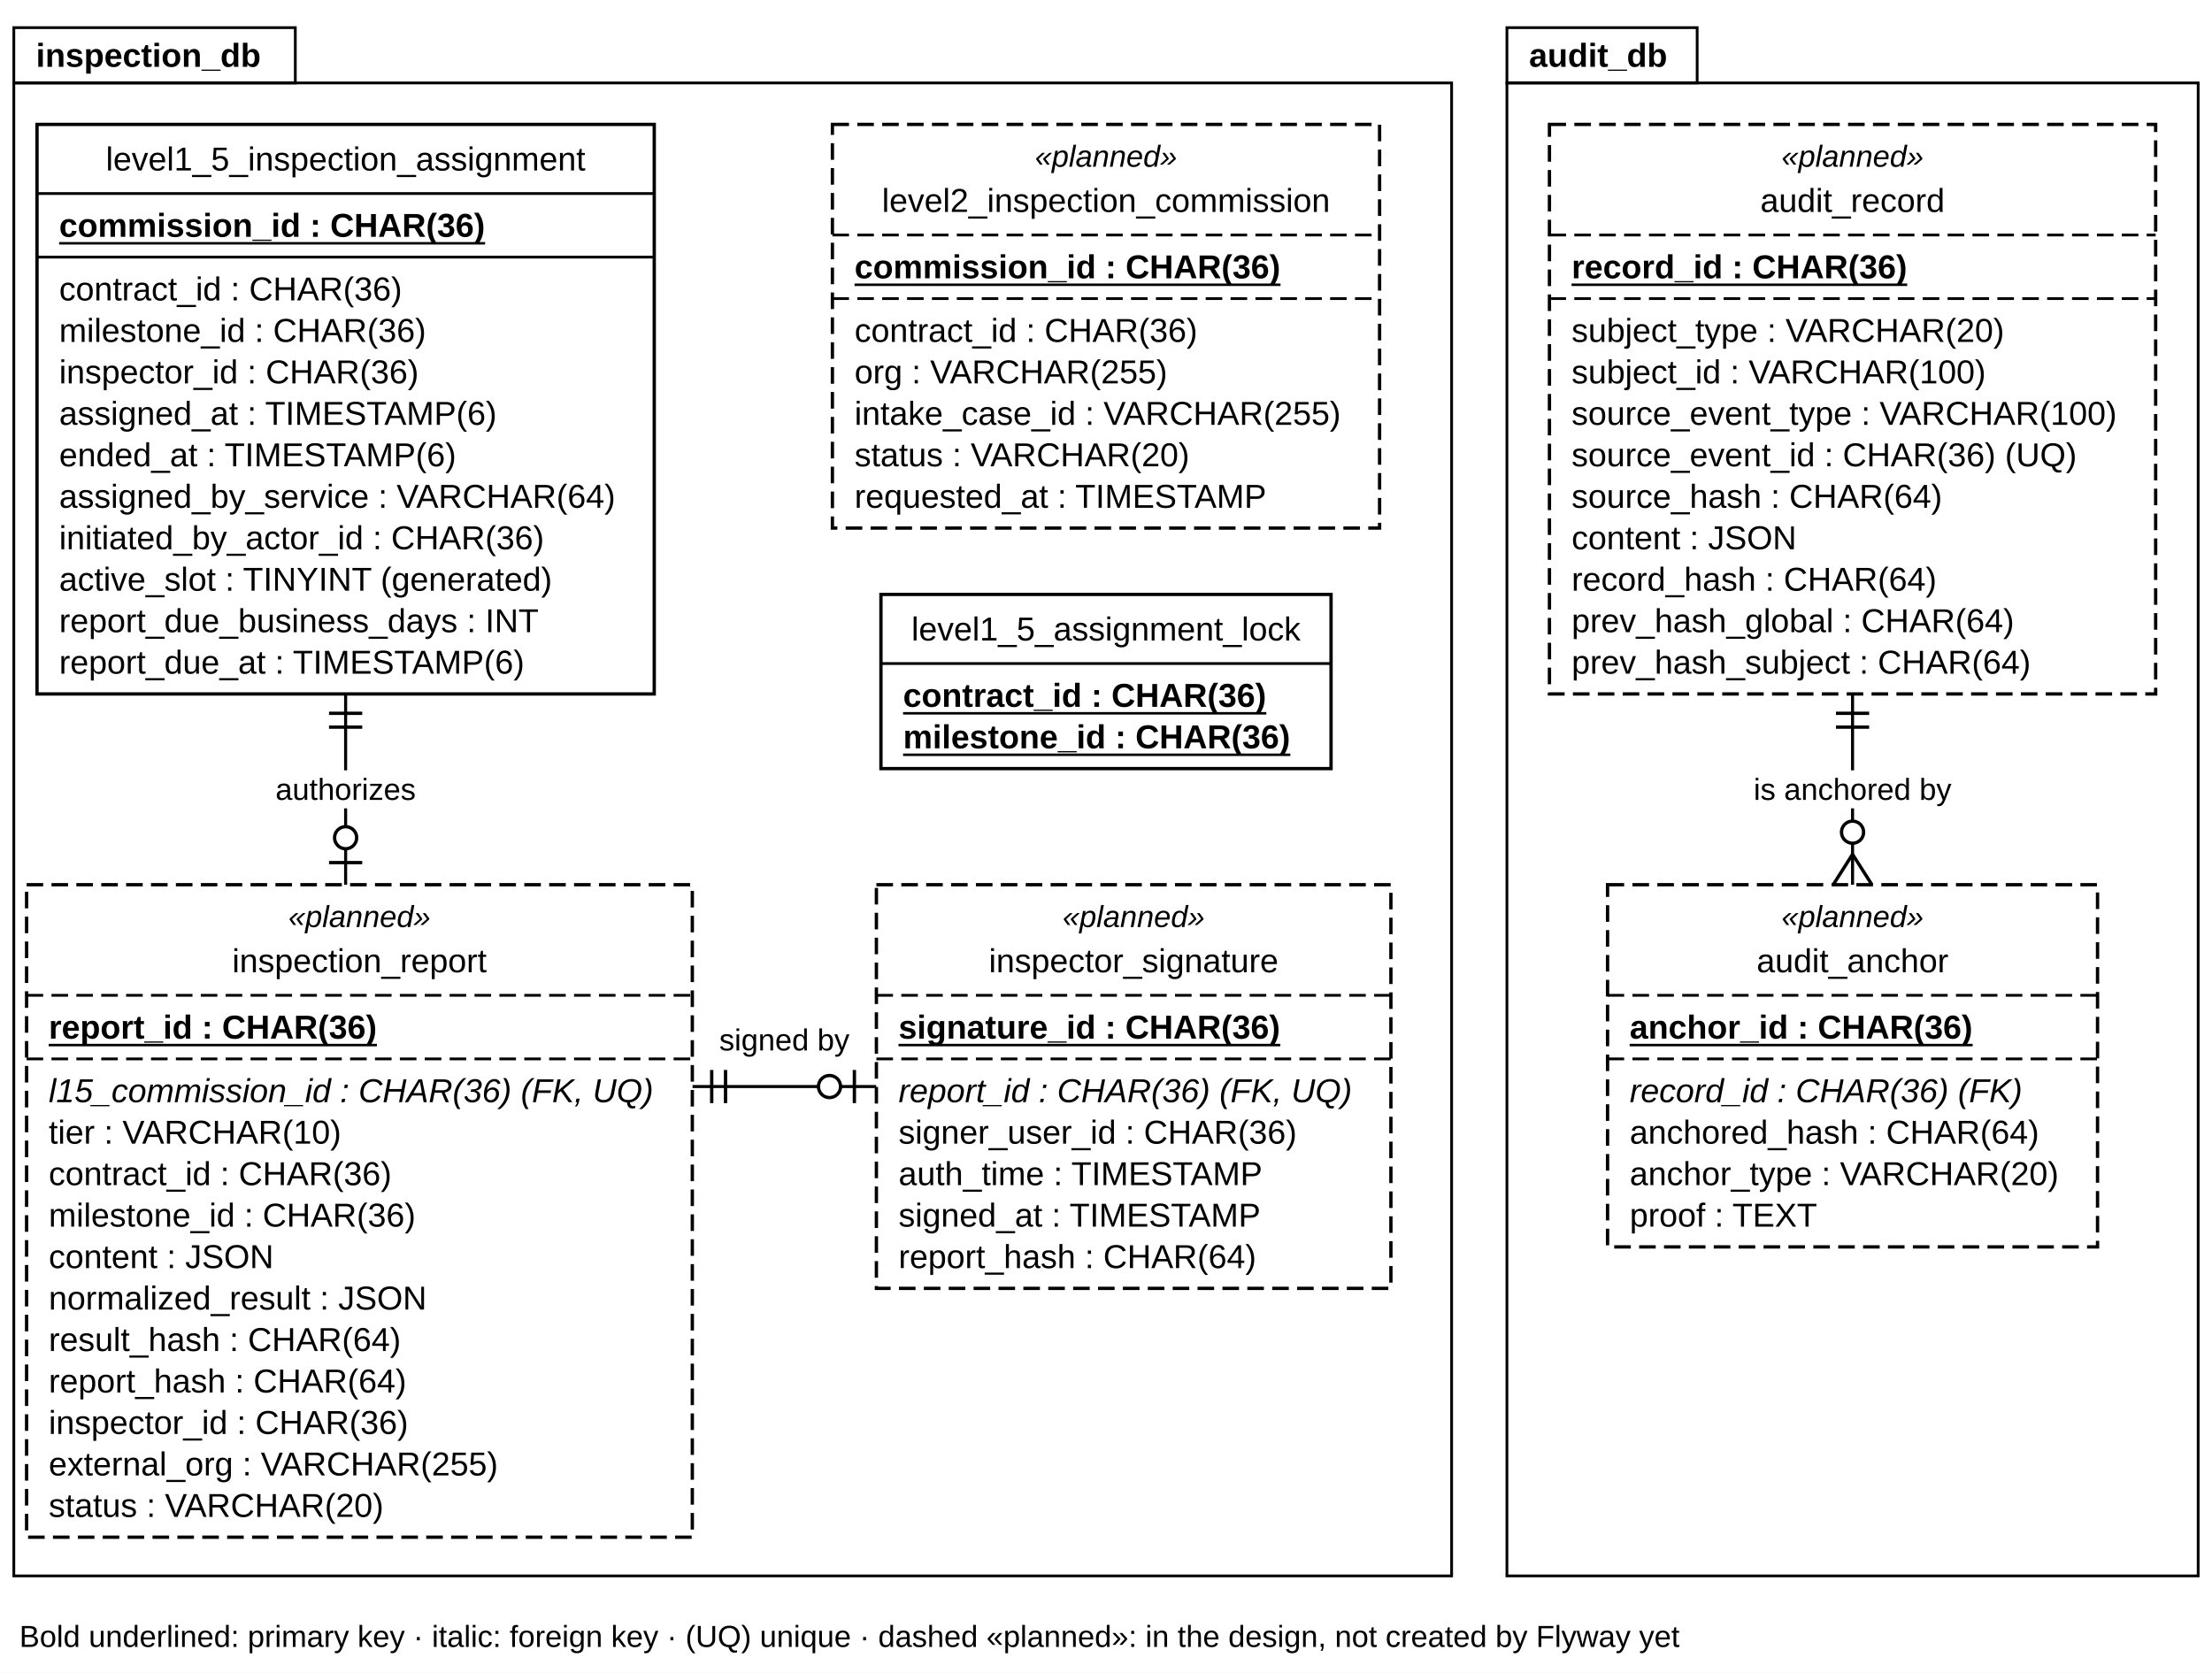
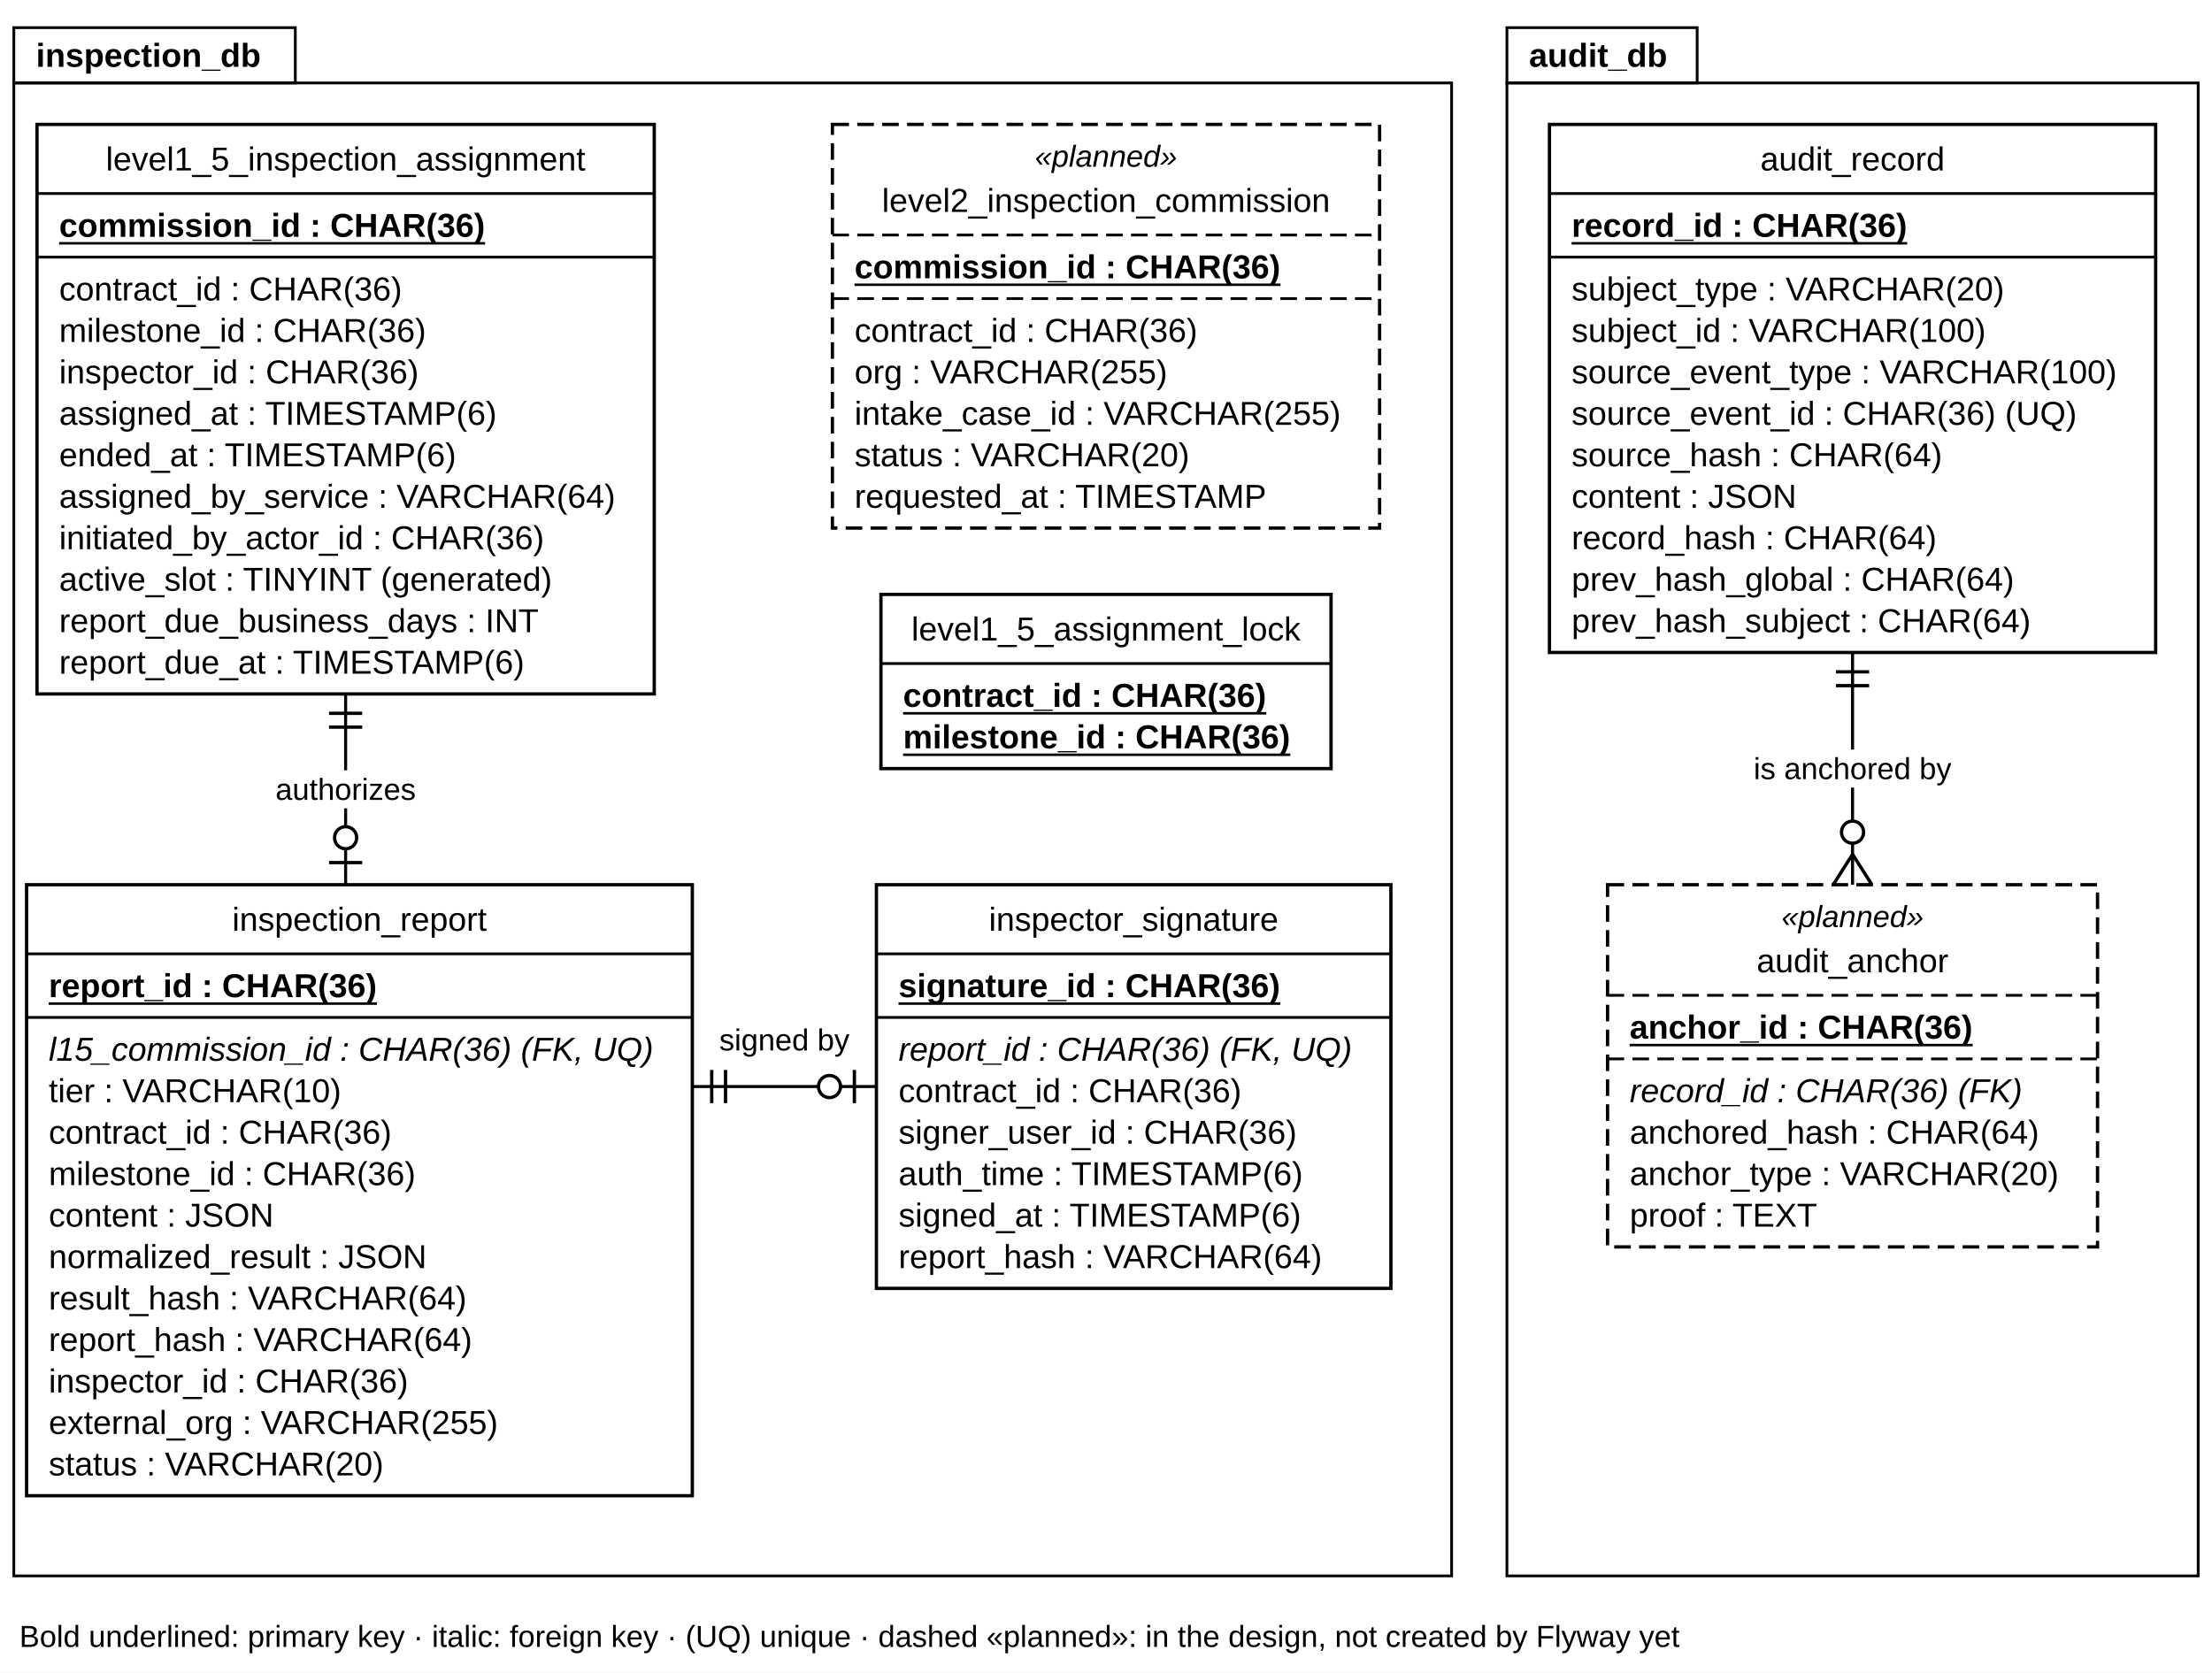
<svg xmlns="http://www.w3.org/2000/svg" width="800" height="605" viewBox="0 0 800 605" font-family="Arial" font-size="12">
  <defs>
    <marker id="open" viewBox="0 0 12 12" refX="11" refY="6" markerWidth="12" markerHeight="12" markerUnits="userSpaceOnUse" orient="auto">
      <path d="M1,1 L11,6 L1,11" fill="none" stroke="black" stroke-width="1.2" />
    </marker>
    <marker id="tri" viewBox="0 0 14 14" refX="13" refY="7" markerWidth="14" markerHeight="14" markerUnits="userSpaceOnUse" orient="auto">
      <path d="M1,1 L13,7 L1,13 Z" fill="white" stroke="black" />
    </marker>
    <marker id="dia" viewBox="0 0 18 10" refX="1" refY="5" markerWidth="18" markerHeight="10" markerUnits="userSpaceOnUse" orient="auto">
      <path d="M1,5 L9,1 L17,5 L9,9 Z" fill="black" />
    </marker>
  </defs>
  <rect x="0" y="0" width="800" height="605" fill="white" />
  <path d="M125.0,251.0 L125.0,320.0" fill="none" stroke="black" stroke-width="1.1" />
  <line x1="131.0" y1="258.0" x2="119.0" y2="258.0" stroke="black" stroke-width="1.2" />
  <line x1="131.0" y1="263.0" x2="119.0" y2="263.0" stroke="black" stroke-width="1.2" />
  <line x1="119.0" y1="312.0" x2="131.0" y2="312.0" stroke="black" stroke-width="1.2" />
  <circle cx="125.0" cy="303.0" r="4" fill="white" stroke="black" stroke-width="1.2" />
  <rect x="97.625" y="278.625" width="54.75" height="13.75" fill="white" />
  <text text-anchor="start" dominant-baseline="central" font-size="11">
    <tspan x="99.625" y="285.5">authorizes</tspan>
  </text>
  <path d="M250.385,393.0 L316.963,393.0" fill="none" stroke="black" stroke-width="1.1" />
  <line x1="257.4" y1="387.0" x2="257.4" y2="399.0" stroke="black" stroke-width="1.2" />
  <line x1="262.4" y1="387.0" x2="262.4" y2="399.0" stroke="black" stroke-width="1.2" />
  <line x1="309.0" y1="399.0" x2="309.0" y2="387.0" stroke="black" stroke-width="1.2" />
  <circle cx="300.0" cy="393.0" r="4" fill="white" stroke="black" stroke-width="1.2" />
  <rect x="258.131" y="369.25" width="51.086" height="13.75" fill="white" />
  <text text-anchor="start" dominant-baseline="central" font-size="11">
    <tspan x="260.131" y="376.125">signed by</tspan>
  </text>
-   <path d="M670.0,251.0 L670.0,320.0" fill="none" stroke="black" stroke-width="1.1" />
-   <line x1="676.0" y1="258.0" x2="664.0" y2="258.0" stroke="black" stroke-width="1.2" />
-   <line x1="676.0" y1="263.0" x2="664.0" y2="263.0" stroke="black" stroke-width="1.2" />
+   <path d="M670.0,236.0 L670.0,320.0" fill="none" stroke="black" stroke-width="1.1" />
+   <line x1="676.0" y1="243.0" x2="664.0" y2="243.0" stroke="black" stroke-width="1.2" />
+   <line x1="676.0" y1="248.0" x2="664.0" y2="248.0" stroke="black" stroke-width="1.2" />
  <line x1="670.0" y1="309.0" x2="663.0" y2="320.0" stroke="black" stroke-width="1.2" />
  <line x1="670.0" y1="309.0" x2="677.0" y2="320.0" stroke="black" stroke-width="1.2" />
  <circle cx="670.0" cy="301.0" r="4" fill="white" stroke="black" stroke-width="1.2" />
-   <rect x="632.23" y="278.625" width="75.539" height="13.75" fill="white" />
-   <text text-anchor="start" dominant-baseline="central" font-size="11">
-     <tspan x="634.23" y="285.5">is anchored by</tspan>
+   <rect x="632.23" y="271.125" width="75.539" height="13.75" fill="white" />
+   <text text-anchor="start" dominant-baseline="central" font-size="11">
+     <tspan x="634.23" y="278.0">is anchored by</tspan>
  </text>
  <rect x="5.0" y="10.0" width="101.8" height="20" fill="white" stroke="black" />
  <rect x="5.0" y="30.0" width="520" height="540" fill="none" stroke="black" />
  <text text-anchor="start" dominant-baseline="central" font-size="12" font-weight="bold">
    <tspan x="13.0" y="20.0">inspection_db</tspan>
  </text>
  <rect x="13.383" y="45.0" width="223.234" height="206" fill="white" stroke="black" stroke-width="1.2" />
  <text text-anchor="middle" dominant-baseline="central" font-size="12">
    <tspan x="125" y="57.5">level1_5_inspection_assignment</tspan>
  </text>
  <line x1="13.383" y1="70.0" x2="236.617" y2="70.0" stroke="black" />
  <text text-anchor="start" dominant-baseline="central" font-size="12" font-weight="bold">
    <tspan x="21.383" y="81.5">commission_id : CHAR(36)</tspan>
  </text>
  <line x1="21.383" y1="88.0" x2="175.449" y2="88.0" stroke="black" stroke-width="0.9" />
  <line x1="13.383" y1="93.0" x2="236.617" y2="93.0" stroke="black" />
  <text text-anchor="start" dominant-baseline="central" font-size="12">
    <tspan x="21.383" y="104.5">contract_id : CHAR(36)</tspan>
  </text>
  <text text-anchor="start" dominant-baseline="central" font-size="12">
    <tspan x="21.383" y="119.5">milestone_id : CHAR(36)</tspan>
  </text>
  <text text-anchor="start" dominant-baseline="central" font-size="12">
    <tspan x="21.383" y="134.5">inspector_id : CHAR(36)</tspan>
  </text>
  <text text-anchor="start" dominant-baseline="central" font-size="12">
    <tspan x="21.383" y="149.5">assigned_at : TIMESTAMP(6)</tspan>
  </text>
  <text text-anchor="start" dominant-baseline="central" font-size="12">
    <tspan x="21.383" y="164.5">ended_at : TIMESTAMP(6)</tspan>
  </text>
  <text text-anchor="start" dominant-baseline="central" font-size="12">
    <tspan x="21.383" y="179.5">assigned_by_service : VARCHAR(64)</tspan>
  </text>
  <text text-anchor="start" dominant-baseline="central" font-size="12">
    <tspan x="21.383" y="194.5">initiated_by_actor_id : CHAR(36)</tspan>
  </text>
  <text text-anchor="start" dominant-baseline="central" font-size="12">
    <tspan x="21.383" y="209.5">active_slot : TINYINT (generated)</tspan>
  </text>
  <text text-anchor="start" dominant-baseline="central" font-size="12">
    <tspan x="21.383" y="224.5">report_due_business_days : INT</tspan>
  </text>
  <text text-anchor="start" dominant-baseline="central" font-size="12">
    <tspan x="21.383" y="239.5">report_due_at : TIMESTAMP(6)</tspan>
  </text>
  <rect x="301.051" y="45.0" width="197.898" height="146" fill="white" stroke="black" stroke-width="1.2" stroke-dasharray="6,3" />
  <text text-anchor="middle" dominant-baseline="central" font-size="11" font-style="italic">
    <tspan x="400" y="56.5">«planned»</tspan>
  </text>
  <text text-anchor="middle" dominant-baseline="central" font-size="12">
    <tspan x="400" y="72.5">level2_inspection_commission</tspan>
  </text>
  <line x1="301.051" y1="85.0" x2="498.949" y2="85.0" stroke="black" stroke-dasharray="6,3" />
  <text text-anchor="start" dominant-baseline="central" font-size="12" font-weight="bold">
    <tspan x="309.051" y="96.5">commission_id : CHAR(36)</tspan>
  </text>
  <line x1="309.051" y1="103.0" x2="463.117" y2="103.0" stroke="black" stroke-width="0.9" />
  <line x1="301.051" y1="108.0" x2="498.949" y2="108.0" stroke="black" stroke-dasharray="6,3" />
  <text text-anchor="start" dominant-baseline="central" font-size="12">
    <tspan x="309.051" y="119.5">contract_id : CHAR(36)</tspan>
  </text>
  <text text-anchor="start" dominant-baseline="central" font-size="12">
    <tspan x="309.051" y="134.5">org : VARCHAR(255)</tspan>
  </text>
  <text text-anchor="start" dominant-baseline="central" font-size="12">
    <tspan x="309.051" y="149.5">intake_case_id : VARCHAR(255)</tspan>
  </text>
  <text text-anchor="start" dominant-baseline="central" font-size="12">
    <tspan x="309.051" y="164.5">status : VARCHAR(20)</tspan>
  </text>
  <text text-anchor="start" dominant-baseline="central" font-size="12">
    <tspan x="309.051" y="179.5">requested_at : TIMESTAMP</tspan>
  </text>
  <rect x="318.605" y="215.0" width="162.789" height="63" fill="white" stroke="black" stroke-width="1.2" />
  <text text-anchor="middle" dominant-baseline="central" font-size="12">
    <tspan x="400" y="227.5">level1_5_assignment_lock</tspan>
  </text>
  <line x1="318.605" y1="240.0" x2="481.395" y2="240.0" stroke="black" />
  <text text-anchor="start" dominant-baseline="central" font-size="12" font-weight="bold">
    <tspan x="326.605" y="251.5">contract_id : CHAR(36)</tspan>
  </text>
  <line x1="326.605" y1="258.0" x2="457.988" y2="258.0" stroke="black" stroke-width="0.9" />
  <text text-anchor="start" dominant-baseline="central" font-size="12" font-weight="bold">
    <tspan x="326.605" y="266.5">milestone_id : CHAR(36)</tspan>
  </text>
  <line x1="326.605" y1="273.0" x2="466.664" y2="273.0" stroke="black" stroke-width="0.9" />
-   <rect x="9.615" y="320.0" width="240.77" height="236" fill="white" stroke="black" stroke-width="1.2" stroke-dasharray="6,3" />
-   <text text-anchor="middle" dominant-baseline="central" font-size="11" font-style="italic">
-     <tspan x="130" y="331.5">«planned»</tspan>
-   </text>
-   <text text-anchor="middle" dominant-baseline="central" font-size="12">
-     <tspan x="130" y="347.5">inspection_report</tspan>
-   </text>
-   <line x1="9.615" y1="360.0" x2="250.385" y2="360.0" stroke="black" stroke-dasharray="6,3" />
-   <text text-anchor="start" dominant-baseline="central" font-size="12" font-weight="bold">
-     <tspan x="17.615" y="371.5">report_id : CHAR(36)</tspan>
-   </text>
-   <line x1="17.615" y1="378.0" x2="136.322" y2="378.0" stroke="black" stroke-width="0.9" />
-   <line x1="9.615" y1="383.0" x2="250.385" y2="383.0" stroke="black" stroke-dasharray="6,3" />
+   <rect x="9.615" y="320.0" width="240.77" height="221" fill="white" stroke="black" stroke-width="1.2" />
+   <text text-anchor="middle" dominant-baseline="central" font-size="12">
+     <tspan x="130" y="332.5">inspection_report</tspan>
+   </text>
+   <line x1="9.615" y1="345.0" x2="250.385" y2="345.0" stroke="black" />
+   <text text-anchor="start" dominant-baseline="central" font-size="12" font-weight="bold">
+     <tspan x="17.615" y="356.5">report_id : CHAR(36)</tspan>
+   </text>
+   <line x1="17.615" y1="363.0" x2="136.322" y2="363.0" stroke="black" stroke-width="0.9" />
+   <line x1="9.615" y1="368.0" x2="250.385" y2="368.0" stroke="black" />
  <text text-anchor="start" dominant-baseline="central" font-size="12" font-style="italic">
-     <tspan x="17.615" y="394.5">l15_commission_id : CHAR(36) (FK, UQ)</tspan>
-   </text>
-   <text text-anchor="start" dominant-baseline="central" font-size="12">
-     <tspan x="17.615" y="409.5">tier : VARCHAR(10)</tspan>
-   </text>
-   <text text-anchor="start" dominant-baseline="central" font-size="12">
-     <tspan x="17.615" y="424.5">contract_id : CHAR(36)</tspan>
-   </text>
-   <text text-anchor="start" dominant-baseline="central" font-size="12">
-     <tspan x="17.615" y="439.5">milestone_id : CHAR(36)</tspan>
-   </text>
-   <text text-anchor="start" dominant-baseline="central" font-size="12">
-     <tspan x="17.615" y="454.5">content : JSON</tspan>
-   </text>
-   <text text-anchor="start" dominant-baseline="central" font-size="12">
-     <tspan x="17.615" y="469.5">normalized_result : JSON</tspan>
-   </text>
-   <text text-anchor="start" dominant-baseline="central" font-size="12">
-     <tspan x="17.615" y="484.5">result_hash : CHAR(64)</tspan>
-   </text>
-   <text text-anchor="start" dominant-baseline="central" font-size="12">
-     <tspan x="17.615" y="499.5">report_hash : CHAR(64)</tspan>
-   </text>
-   <text text-anchor="start" dominant-baseline="central" font-size="12">
-     <tspan x="17.615" y="514.5">inspector_id : CHAR(36)</tspan>
-   </text>
-   <text text-anchor="start" dominant-baseline="central" font-size="12">
-     <tspan x="17.615" y="529.5">external_org : VARCHAR(255)</tspan>
-   </text>
-   <text text-anchor="start" dominant-baseline="central" font-size="12">
-     <tspan x="17.615" y="544.5">status : VARCHAR(20)</tspan>
-   </text>
-   <rect x="316.963" y="320.0" width="186.074" height="146" fill="white" stroke="black" stroke-width="1.2" stroke-dasharray="6,3" />
-   <text text-anchor="middle" dominant-baseline="central" font-size="11" font-style="italic">
-     <tspan x="410" y="331.5">«planned»</tspan>
-   </text>
-   <text text-anchor="middle" dominant-baseline="central" font-size="12">
-     <tspan x="410" y="347.5">inspector_signature</tspan>
-   </text>
-   <line x1="316.963" y1="360.0" x2="503.037" y2="360.0" stroke="black" stroke-dasharray="6,3" />
-   <text text-anchor="start" dominant-baseline="central" font-size="12" font-weight="bold">
-     <tspan x="324.963" y="371.5">signature_id : CHAR(36)</tspan>
-   </text>
-   <line x1="324.963" y1="378.0" x2="463.018" y2="378.0" stroke="black" stroke-width="0.9" />
-   <line x1="316.963" y1="383.0" x2="503.037" y2="383.0" stroke="black" stroke-dasharray="6,3" />
+     <tspan x="17.615" y="379.5">l15_commission_id : CHAR(36) (FK, UQ)</tspan>
+   </text>
+   <text text-anchor="start" dominant-baseline="central" font-size="12">
+     <tspan x="17.615" y="394.5">tier : VARCHAR(10)</tspan>
+   </text>
+   <text text-anchor="start" dominant-baseline="central" font-size="12">
+     <tspan x="17.615" y="409.5">contract_id : CHAR(36)</tspan>
+   </text>
+   <text text-anchor="start" dominant-baseline="central" font-size="12">
+     <tspan x="17.615" y="424.5">milestone_id : CHAR(36)</tspan>
+   </text>
+   <text text-anchor="start" dominant-baseline="central" font-size="12">
+     <tspan x="17.615" y="439.5">content : JSON</tspan>
+   </text>
+   <text text-anchor="start" dominant-baseline="central" font-size="12">
+     <tspan x="17.615" y="454.5">normalized_result : JSON</tspan>
+   </text>
+   <text text-anchor="start" dominant-baseline="central" font-size="12">
+     <tspan x="17.615" y="469.5">result_hash : VARCHAR(64)</tspan>
+   </text>
+   <text text-anchor="start" dominant-baseline="central" font-size="12">
+     <tspan x="17.615" y="484.5">report_hash : VARCHAR(64)</tspan>
+   </text>
+   <text text-anchor="start" dominant-baseline="central" font-size="12">
+     <tspan x="17.615" y="499.5">inspector_id : CHAR(36)</tspan>
+   </text>
+   <text text-anchor="start" dominant-baseline="central" font-size="12">
+     <tspan x="17.615" y="514.5">external_org : VARCHAR(255)</tspan>
+   </text>
+   <text text-anchor="start" dominant-baseline="central" font-size="12">
+     <tspan x="17.615" y="529.5">status : VARCHAR(20)</tspan>
+   </text>
+   <rect x="316.963" y="320.0" width="186.074" height="146" fill="white" stroke="black" stroke-width="1.2" />
+   <text text-anchor="middle" dominant-baseline="central" font-size="12">
+     <tspan x="410" y="332.5">inspector_signature</tspan>
+   </text>
+   <line x1="316.963" y1="345.0" x2="503.037" y2="345.0" stroke="black" />
+   <text text-anchor="start" dominant-baseline="central" font-size="12" font-weight="bold">
+     <tspan x="324.963" y="356.5">signature_id : CHAR(36)</tspan>
+   </text>
+   <line x1="324.963" y1="363.0" x2="463.018" y2="363.0" stroke="black" stroke-width="0.9" />
+   <line x1="316.963" y1="368.0" x2="503.037" y2="368.0" stroke="black" />
  <text text-anchor="start" dominant-baseline="central" font-size="12" font-style="italic">
-     <tspan x="324.963" y="394.5">report_id : CHAR(36) (FK, UQ)</tspan>
+     <tspan x="324.963" y="379.5">report_id : CHAR(36) (FK, UQ)</tspan>
+   </text>
+   <text text-anchor="start" dominant-baseline="central" font-size="12">
+     <tspan x="324.963" y="394.5">contract_id : CHAR(36)</tspan>
  </text>
  <text text-anchor="start" dominant-baseline="central" font-size="12">
    <tspan x="324.963" y="409.5">signer_user_id : CHAR(36)</tspan>
  </text>
  <text text-anchor="start" dominant-baseline="central" font-size="12">
-     <tspan x="324.963" y="424.5">auth_time : TIMESTAMP</tspan>
-   </text>
-   <text text-anchor="start" dominant-baseline="central" font-size="12">
-     <tspan x="324.963" y="439.5">signed_at : TIMESTAMP</tspan>
-   </text>
-   <text text-anchor="start" dominant-baseline="central" font-size="12">
-     <tspan x="324.963" y="454.5">report_hash : CHAR(64)</tspan>
+     <tspan x="324.963" y="424.5">auth_time : TIMESTAMP(6)</tspan>
+   </text>
+   <text text-anchor="start" dominant-baseline="central" font-size="12">
+     <tspan x="324.963" y="439.5">signed_at : TIMESTAMP(6)</tspan>
+   </text>
+   <text text-anchor="start" dominant-baseline="central" font-size="12">
+     <tspan x="324.963" y="454.5">report_hash : VARCHAR(64)</tspan>
  </text>
  <rect x="545.0" y="10.0" width="68.8" height="20" fill="white" stroke="black" />
  <rect x="545.0" y="30.0" width="250" height="540" fill="none" stroke="black" />
  <text text-anchor="start" dominant-baseline="central" font-size="12" font-weight="bold">
    <tspan x="553.0" y="20.0">audit_db</tspan>
  </text>
-   <rect x="560.377" y="45.0" width="219.246" height="206" fill="white" stroke="black" stroke-width="1.2" stroke-dasharray="6,3" />
-   <text text-anchor="middle" dominant-baseline="central" font-size="11" font-style="italic">
-     <tspan x="670" y="56.5">«planned»</tspan>
-   </text>
-   <text text-anchor="middle" dominant-baseline="central" font-size="12">
-     <tspan x="670" y="72.5">audit_record</tspan>
-   </text>
-   <line x1="560.377" y1="85.0" x2="779.623" y2="85.0" stroke="black" stroke-dasharray="6,3" />
-   <text text-anchor="start" dominant-baseline="central" font-size="12" font-weight="bold">
-     <tspan x="568.377" y="96.5">record_id : CHAR(36)</tspan>
-   </text>
-   <line x1="568.377" y1="103.0" x2="689.764" y2="103.0" stroke="black" stroke-width="0.9" />
-   <line x1="560.377" y1="108.0" x2="779.623" y2="108.0" stroke="black" stroke-dasharray="6,3" />
-   <text text-anchor="start" dominant-baseline="central" font-size="12">
-     <tspan x="568.377" y="119.5">subject_type : VARCHAR(20)</tspan>
-   </text>
-   <text text-anchor="start" dominant-baseline="central" font-size="12">
-     <tspan x="568.377" y="134.5">subject_id : VARCHAR(100)</tspan>
-   </text>
-   <text text-anchor="start" dominant-baseline="central" font-size="12">
-     <tspan x="568.377" y="149.5">source_event_type : VARCHAR(100)</tspan>
-   </text>
-   <text text-anchor="start" dominant-baseline="central" font-size="12">
-     <tspan x="568.377" y="164.5">source_event_id : CHAR(36) (UQ)</tspan>
-   </text>
-   <text text-anchor="start" dominant-baseline="central" font-size="12">
-     <tspan x="568.377" y="179.5">source_hash : CHAR(64)</tspan>
-   </text>
-   <text text-anchor="start" dominant-baseline="central" font-size="12">
-     <tspan x="568.377" y="194.5">content : JSON</tspan>
-   </text>
-   <text text-anchor="start" dominant-baseline="central" font-size="12">
-     <tspan x="568.377" y="209.5">record_hash : CHAR(64)</tspan>
-   </text>
-   <text text-anchor="start" dominant-baseline="central" font-size="12">
-     <tspan x="568.377" y="224.5">prev_hash_global : CHAR(64)</tspan>
-   </text>
-   <text text-anchor="start" dominant-baseline="central" font-size="12">
-     <tspan x="568.377" y="239.5">prev_hash_subject : CHAR(64)</tspan>
+   <rect x="560.377" y="45.0" width="219.246" height="191" fill="white" stroke="black" stroke-width="1.2" />
+   <text text-anchor="middle" dominant-baseline="central" font-size="12">
+     <tspan x="670" y="57.5">audit_record</tspan>
+   </text>
+   <line x1="560.377" y1="70.0" x2="779.623" y2="70.0" stroke="black" />
+   <text text-anchor="start" dominant-baseline="central" font-size="12" font-weight="bold">
+     <tspan x="568.377" y="81.5">record_id : CHAR(36)</tspan>
+   </text>
+   <line x1="568.377" y1="88.0" x2="689.764" y2="88.0" stroke="black" stroke-width="0.9" />
+   <line x1="560.377" y1="93.0" x2="779.623" y2="93.0" stroke="black" />
+   <text text-anchor="start" dominant-baseline="central" font-size="12">
+     <tspan x="568.377" y="104.5">subject_type : VARCHAR(20)</tspan>
+   </text>
+   <text text-anchor="start" dominant-baseline="central" font-size="12">
+     <tspan x="568.377" y="119.5">subject_id : VARCHAR(100)</tspan>
+   </text>
+   <text text-anchor="start" dominant-baseline="central" font-size="12">
+     <tspan x="568.377" y="134.5">source_event_type : VARCHAR(100)</tspan>
+   </text>
+   <text text-anchor="start" dominant-baseline="central" font-size="12">
+     <tspan x="568.377" y="149.5">source_event_id : CHAR(36) (UQ)</tspan>
+   </text>
+   <text text-anchor="start" dominant-baseline="central" font-size="12">
+     <tspan x="568.377" y="164.5">source_hash : CHAR(64)</tspan>
+   </text>
+   <text text-anchor="start" dominant-baseline="central" font-size="12">
+     <tspan x="568.377" y="179.5">content : JSON</tspan>
+   </text>
+   <text text-anchor="start" dominant-baseline="central" font-size="12">
+     <tspan x="568.377" y="194.5">record_hash : CHAR(64)</tspan>
+   </text>
+   <text text-anchor="start" dominant-baseline="central" font-size="12">
+     <tspan x="568.377" y="209.5">prev_hash_global : CHAR(64)</tspan>
+   </text>
+   <text text-anchor="start" dominant-baseline="central" font-size="12">
+     <tspan x="568.377" y="224.5">prev_hash_subject : CHAR(64)</tspan>
  </text>
  <rect x="581.396" y="320.0" width="177.207" height="131" fill="white" stroke="black" stroke-width="1.2" stroke-dasharray="6,3" />
  <text text-anchor="middle" dominant-baseline="central" font-size="11" font-style="italic">
    <tspan x="670" y="331.5">«planned»</tspan>
  </text>
  <text text-anchor="middle" dominant-baseline="central" font-size="12">
    <tspan x="670" y="347.5">audit_anchor</tspan>
  </text>
  <line x1="581.396" y1="360.0" x2="758.604" y2="360.0" stroke="black" stroke-dasharray="6,3" />
  <text text-anchor="start" dominant-baseline="central" font-size="12" font-weight="bold">
    <tspan x="589.396" y="371.5">anchor_id : CHAR(36)</tspan>
  </text>
  <line x1="589.396" y1="378.0" x2="713.443" y2="378.0" stroke="black" stroke-width="0.9" />
  <line x1="581.396" y1="383.0" x2="758.604" y2="383.0" stroke="black" stroke-dasharray="6,3" />
  <text text-anchor="start" dominant-baseline="central" font-size="12" font-style="italic">
    <tspan x="589.396" y="394.5">record_id : CHAR(36) (FK)</tspan>
  </text>
  <text text-anchor="start" dominant-baseline="central" font-size="12">
    <tspan x="589.396" y="409.5">anchored_hash : CHAR(64)</tspan>
  </text>
  <text text-anchor="start" dominant-baseline="central" font-size="12">
    <tspan x="589.396" y="424.5">anchor_type : VARCHAR(20)</tspan>
  </text>
  <text text-anchor="start" dominant-baseline="central" font-size="12">
    <tspan x="589.396" y="439.5">proof : TEXT</tspan>
  </text>
  <text text-anchor="start" dominant-baseline="central" font-size="11">
    <tspan x="7.0" y="591.875">Bold underlined: primary key · italic: foreign key · (UQ) unique · dashed «planned»: in the design, not created by Flyway yet</tspan>
  </text>
</svg>
